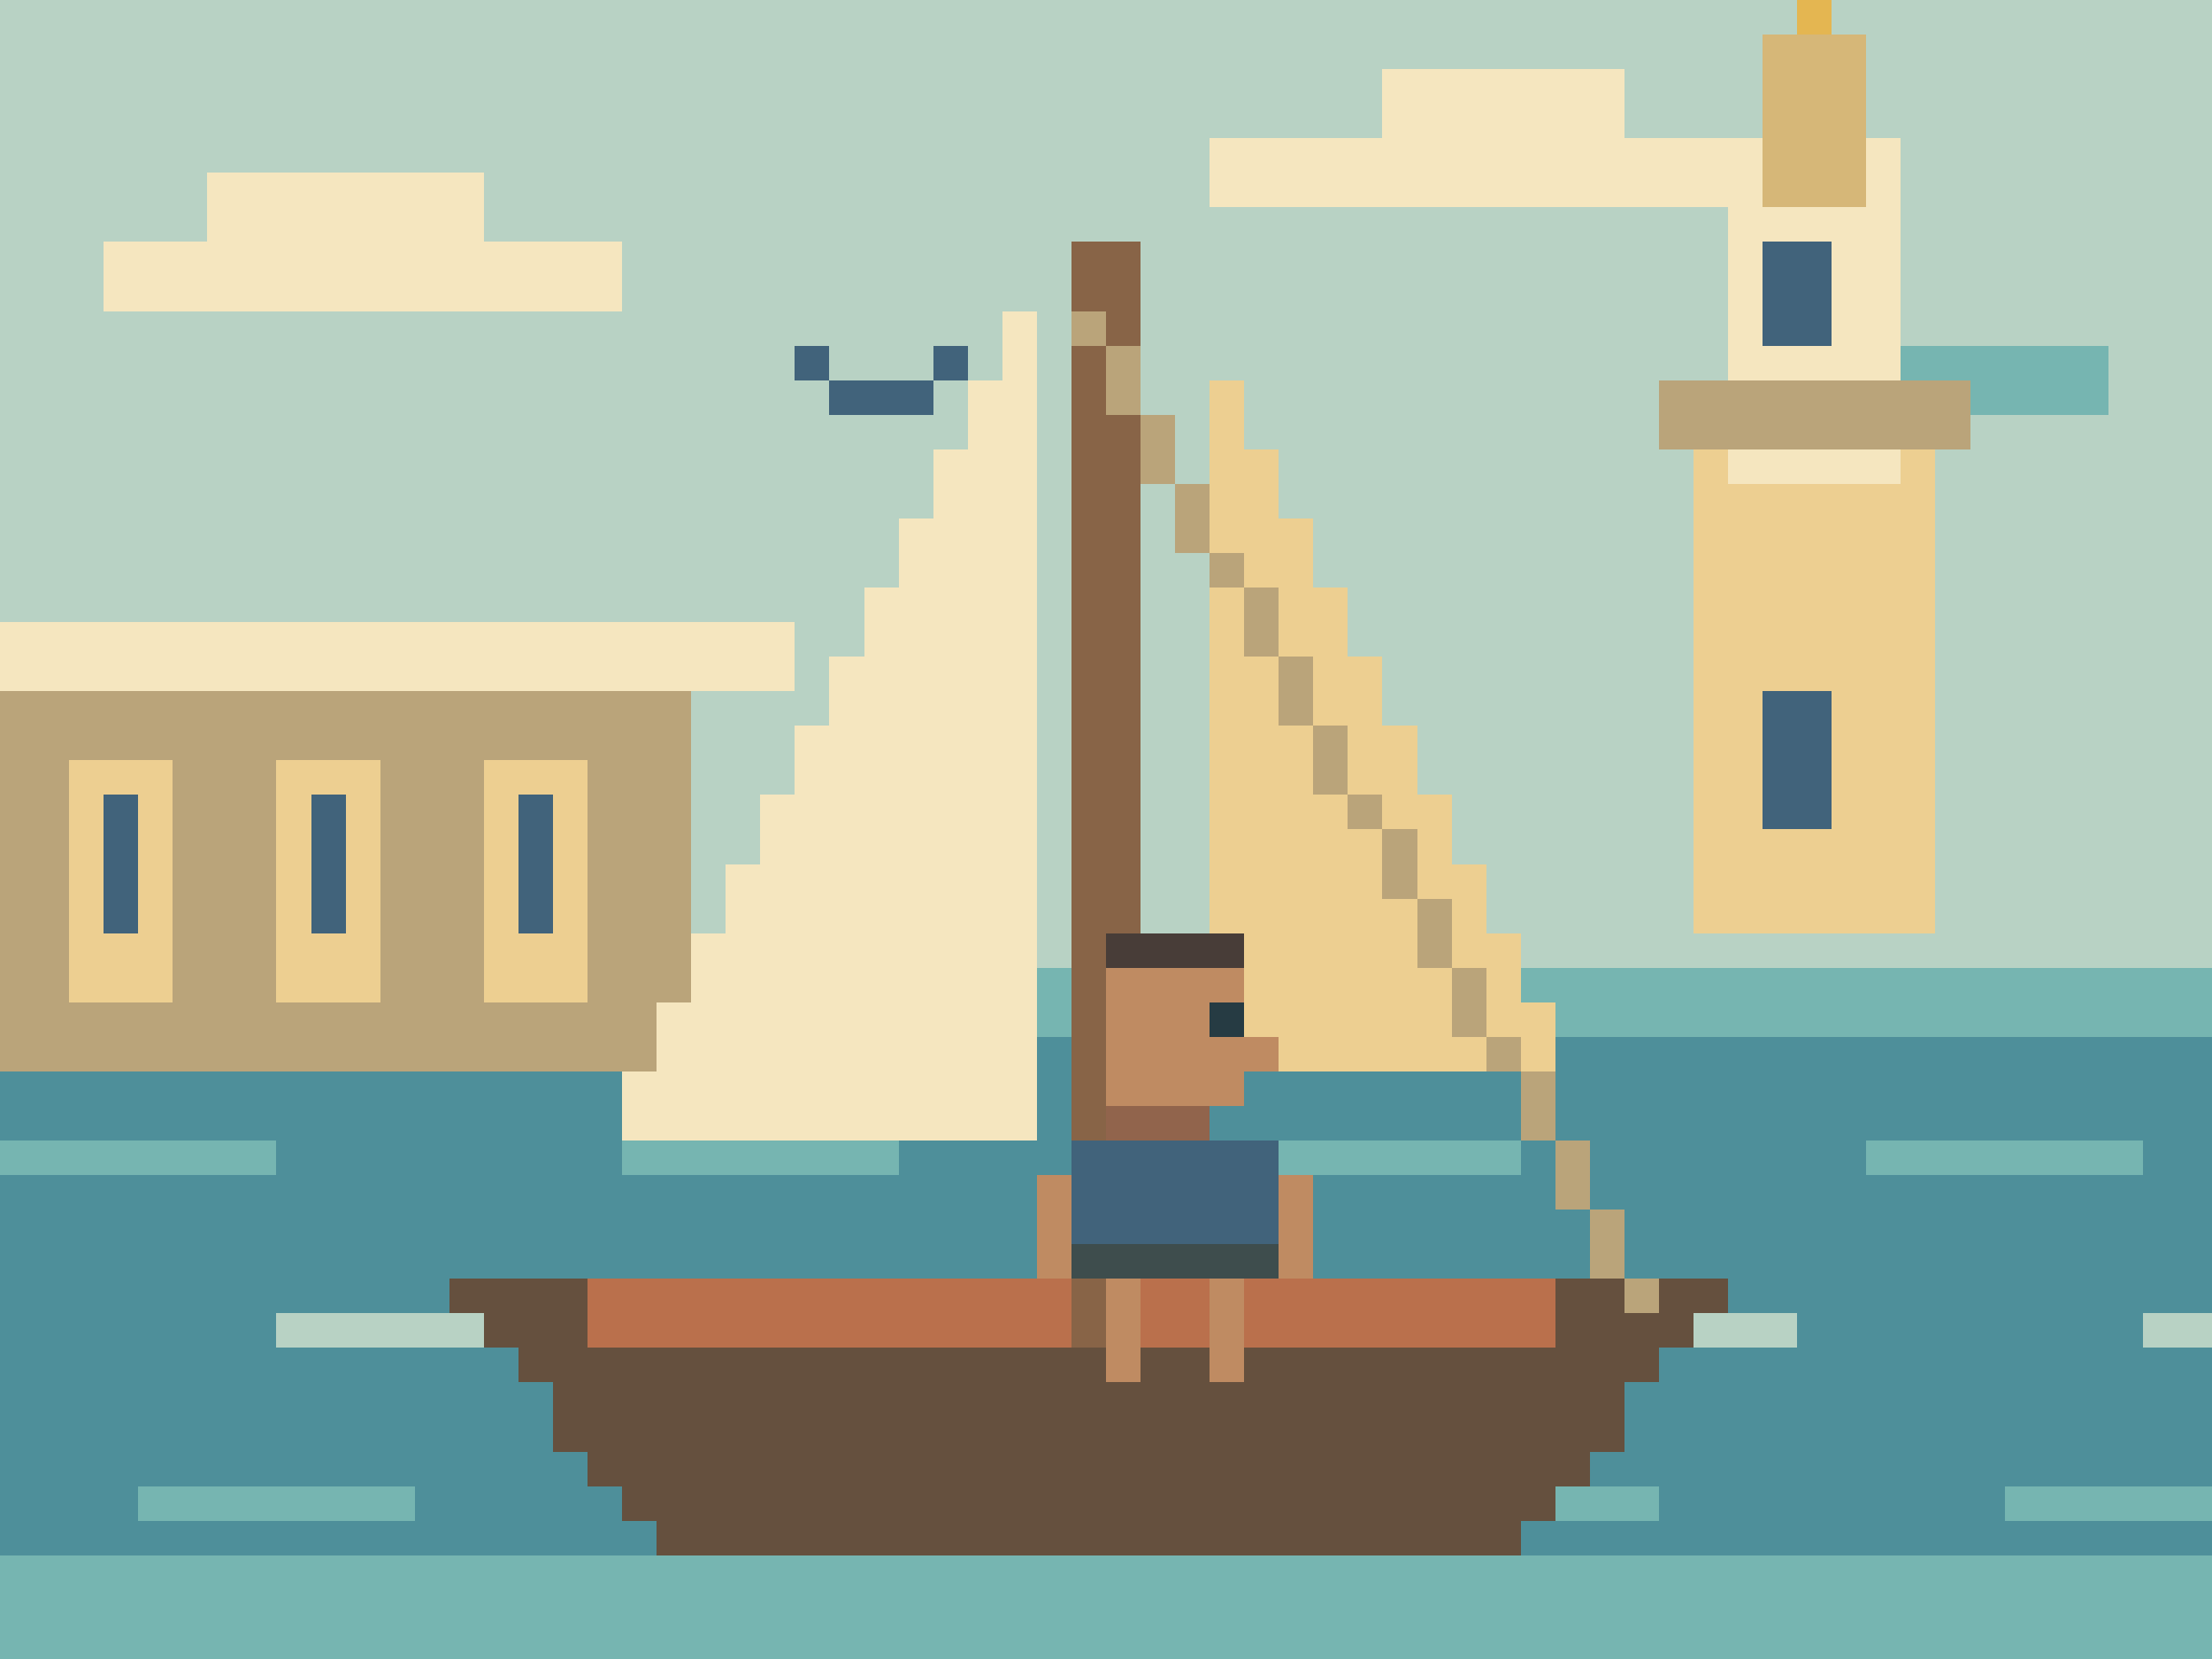
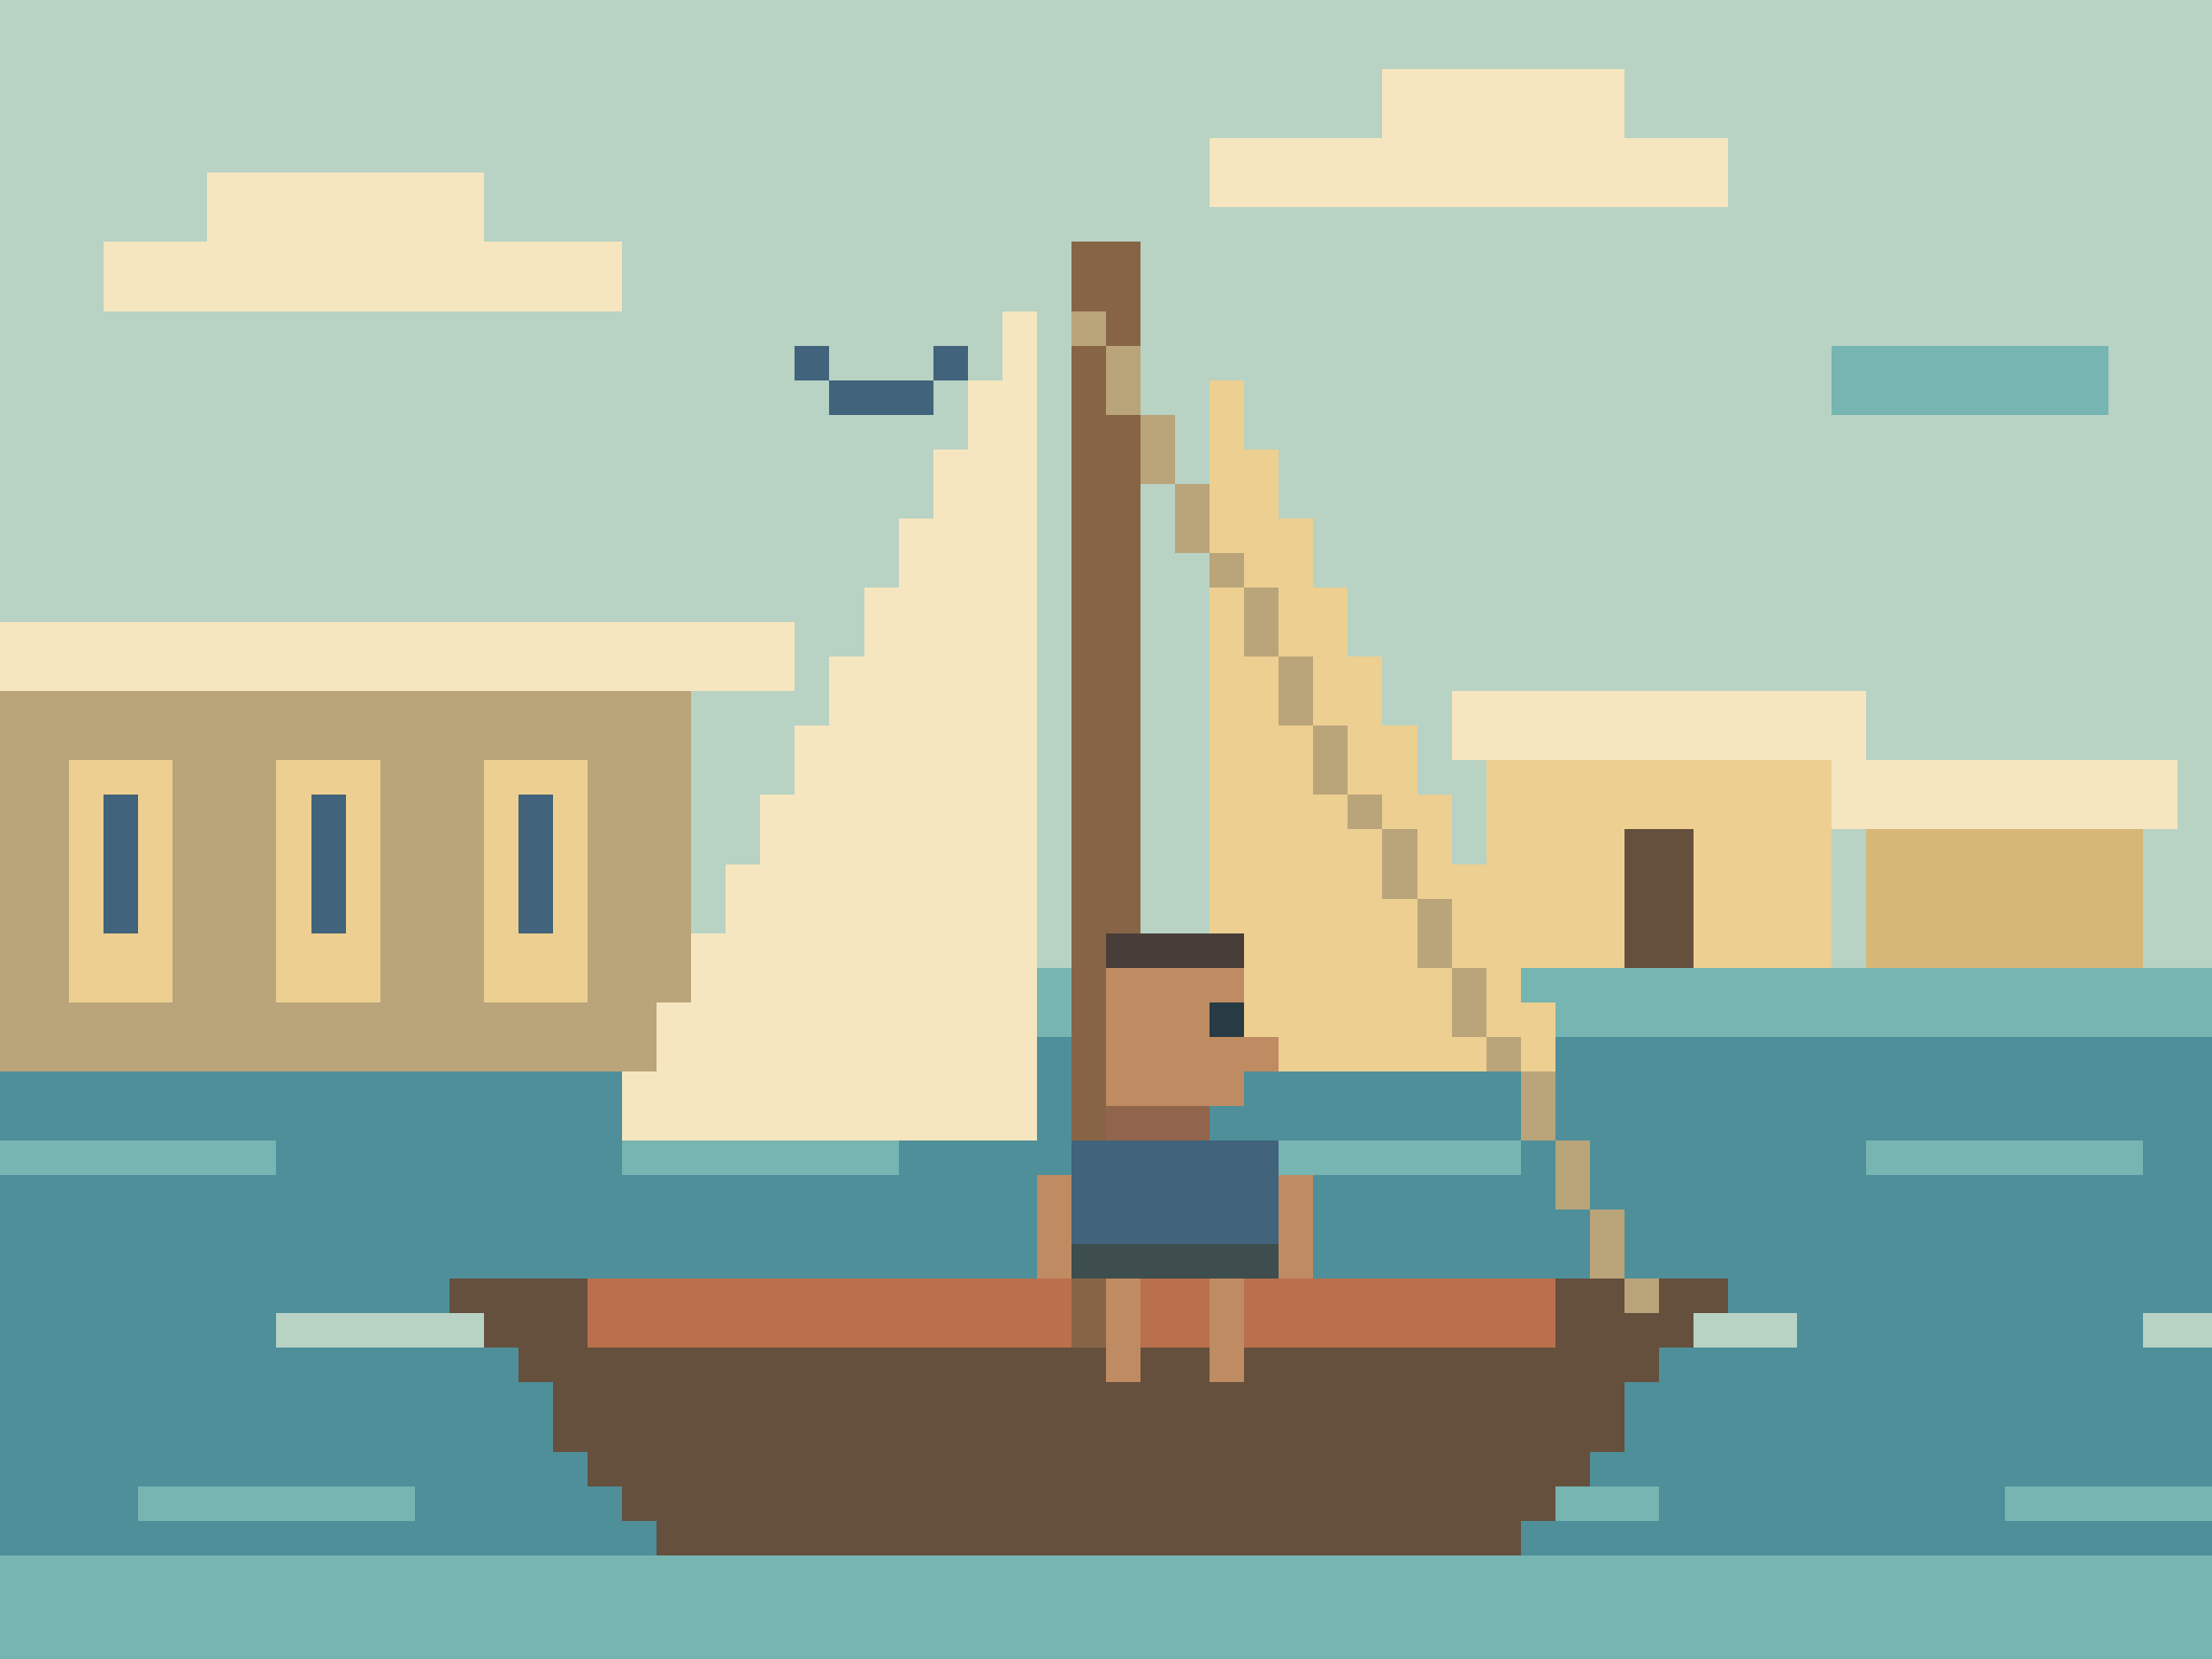
<svg xmlns="http://www.w3.org/2000/svg" width="64" height="48" viewBox="0 0 64 48" shape-rendering="crispEdges" role="img">
  <g fill="#263b43">
    <rect x="35" y="29" width="1" height="1" />
  </g>
  <g fill="#3e4d4d">
    <rect x="31" y="36" width="6" height="1" />
  </g>
  <g fill="#41637b">
-     <rect x="51" y="7" width="2" height="3" />
    <rect x="23" y="10" width="1" height="1" />
    <rect x="27" y="10" width="1" height="1" />
    <rect x="24" y="11" width="3" height="1" />
-     <rect x="51" y="20" width="2" height="4" />
    <rect x="3" y="23" width="1" height="4" />
    <rect x="9" y="23" width="1" height="4" />
    <rect x="15" y="23" width="1" height="4" />
    <rect x="31" y="33" width="6" height="3" />
  </g>
  <g fill="#4e8f9a">
    <rect x="30" y="30" width="1" height="3" />
    <rect x="45" y="30" width="19" height="3" />
    <rect x="0" y="31" width="18" height="2" />
    <rect x="36" y="31" width="8" height="1" />
    <rect x="35" y="32" width="9" height="1" />
    <rect x="8" y="33" width="10" height="1" />
    <rect x="26" y="33" width="5" height="1" />
    <rect x="44" y="33" width="1" height="1" />
    <rect x="46" y="33" width="8" height="1" />
    <rect x="62" y="33" width="2" height="1" />
    <rect x="0" y="34" width="30" height="3" />
    <rect x="38" y="34" width="7" height="1" />
    <rect x="46" y="34" width="18" height="1" />
    <rect x="38" y="35" width="8" height="2" />
    <rect x="47" y="35" width="17" height="2" />
    <rect x="0" y="37" width="13" height="1" />
    <rect x="50" y="37" width="14" height="1" />
    <rect x="0" y="38" width="8" height="1" />
    <rect x="52" y="38" width="10" height="1" />
    <rect x="0" y="39" width="15" height="1" />
    <rect x="48" y="39" width="16" height="1" />
    <rect x="0" y="40" width="16" height="2" />
    <rect x="47" y="40" width="17" height="2" />
    <rect x="0" y="42" width="17" height="1" />
    <rect x="46" y="42" width="18" height="1" />
    <rect x="0" y="43" width="4" height="1" />
    <rect x="12" y="43" width="6" height="1" />
    <rect x="48" y="43" width="10" height="1" />
    <rect x="0" y="44" width="19" height="1" />
    <rect x="44" y="44" width="20" height="1" />
  </g>
  <g fill="#76b5b1">
-     <rect x="55" y="10" width="6" height="1" />
-     <rect x="57" y="11" width="4" height="1" />
+     <rect x="53" y="10" width="8" height="2" />
    <rect x="30" y="28" width="1" height="2" />
    <rect x="44" y="28" width="20" height="1" />
    <rect x="45" y="29" width="19" height="1" />
    <rect x="0" y="33" width="8" height="1" />
    <rect x="18" y="33" width="8" height="1" />
    <rect x="37" y="33" width="7" height="1" />
    <rect x="54" y="33" width="8" height="1" />
    <rect x="4" y="43" width="8" height="1" />
    <rect x="45" y="43" width="3" height="1" />
    <rect x="58" y="43" width="6" height="1" />
    <rect x="0" y="45" width="64" height="3" />
  </g>
  <g fill="#b8d2c4">
-     <rect x="0" y="0" width="52" height="1" />
-     <rect x="53" y="0" width="11" height="1" />
-     <rect x="0" y="1" width="51" height="1" />
-     <rect x="54" y="1" width="10" height="3" />
+     <rect x="0" y="0" width="64" height="2" />
    <rect x="0" y="2" width="40" height="2" />
-     <rect x="47" y="2" width="4" height="2" />
+     <rect x="47" y="2" width="17" height="2" />
    <rect x="0" y="4" width="35" height="1" />
-     <rect x="55" y="4" width="9" height="6" />
+     <rect x="50" y="4" width="14" height="2" />
    <rect x="0" y="5" width="6" height="2" />
    <rect x="14" y="5" width="21" height="1" />
-     <rect x="14" y="6" width="36" height="1" />
+     <rect x="14" y="6" width="50" height="1" />
    <rect x="0" y="7" width="3" height="2" />
    <rect x="18" y="7" width="13" height="2" />
-     <rect x="33" y="7" width="17" height="4" />
+     <rect x="33" y="7" width="31" height="3" />
    <rect x="0" y="9" width="29" height="1" />
    <rect x="30" y="9" width="1" height="19" />
    <rect x="0" y="10" width="23" height="1" />
    <rect x="24" y="10" width="3" height="1" />
    <rect x="28" y="10" width="1" height="1" />
+     <rect x="33" y="10" width="20" height="1" />
    <rect x="61" y="10" width="3" height="2" />
    <rect x="0" y="11" width="24" height="1" />
    <rect x="27" y="11" width="1" height="1" />
    <rect x="33" y="11" width="2" height="1" />
-     <rect x="36" y="11" width="12" height="2" />
+     <rect x="36" y="11" width="17" height="1" />
    <rect x="0" y="12" width="28" height="1" />
    <rect x="34" y="12" width="1" height="2" />
-     <rect x="57" y="12" width="7" height="1" />
+     <rect x="36" y="12" width="28" height="1" />
    <rect x="0" y="13" width="27" height="2" />
-     <rect x="37" y="13" width="12" height="2" />
-     <rect x="56" y="13" width="8" height="14" />
+     <rect x="37" y="13" width="27" height="2" />
    <rect x="33" y="14" width="1" height="2" />
    <rect x="0" y="15" width="26" height="2" />
-     <rect x="38" y="15" width="11" height="2" />
+     <rect x="38" y="15" width="26" height="2" />
    <rect x="33" y="16" width="2" height="11" />
    <rect x="0" y="17" width="25" height="1" />
-     <rect x="39" y="17" width="10" height="2" />
+     <rect x="39" y="17" width="25" height="2" />
    <rect x="23" y="18" width="2" height="1" />
    <rect x="23" y="19" width="1" height="1" />
-     <rect x="40" y="19" width="9" height="2" />
+     <rect x="40" y="19" width="24" height="1" />
    <rect x="20" y="20" width="4" height="1" />
+     <rect x="40" y="20" width="2" height="1" />
+     <rect x="54" y="20" width="10" height="2" />
    <rect x="20" y="21" width="3" height="2" />
-     <rect x="41" y="21" width="8" height="2" />
+     <rect x="41" y="21" width="1" height="1" />
+     <rect x="41" y="22" width="2" height="1" />
+     <rect x="63" y="22" width="1" height="2" />
    <rect x="20" y="23" width="2" height="2" />
-     <rect x="42" y="23" width="7" height="2" />
+     <rect x="42" y="23" width="1" height="2" />
+     <rect x="53" y="24" width="1" height="4" />
+     <rect x="62" y="24" width="2" height="4" />
    <rect x="20" y="25" width="1" height="2" />
-     <rect x="43" y="25" width="6" height="2" />
-     <rect x="44" y="27" width="20" height="1" />
    <rect x="8" y="38" width="6" height="1" />
    <rect x="49" y="38" width="3" height="1" />
    <rect x="62" y="38" width="2" height="1" />
  </g>
  <g fill="#f5e6bf">
    <rect x="40" y="2" width="7" height="2" />
-     <rect x="35" y="4" width="16" height="2" />
-     <rect x="54" y="4" width="1" height="2" />
+     <rect x="35" y="4" width="15" height="2" />
    <rect x="6" y="5" width="8" height="2" />
-     <rect x="50" y="6" width="5" height="1" />
    <rect x="3" y="7" width="15" height="2" />
-     <rect x="50" y="7" width="1" height="3" />
-     <rect x="53" y="7" width="2" height="3" />
    <rect x="29" y="9" width="1" height="2" />
-     <rect x="50" y="10" width="5" height="1" />
    <rect x="28" y="11" width="2" height="2" />
    <rect x="27" y="13" width="3" height="2" />
-     <rect x="50" y="13" width="5" height="1" />
    <rect x="26" y="15" width="4" height="2" />
    <rect x="25" y="17" width="5" height="2" />
    <rect x="0" y="18" width="23" height="2" />
    <rect x="24" y="19" width="6" height="2" />
+     <rect x="42" y="20" width="12" height="2" />
    <rect x="23" y="21" width="7" height="2" />
+     <rect x="53" y="22" width="10" height="2" />
    <rect x="22" y="23" width="8" height="2" />
    <rect x="21" y="25" width="9" height="2" />
    <rect x="20" y="27" width="10" height="2" />
    <rect x="19" y="29" width="11" height="2" />
    <rect x="18" y="31" width="12" height="2" />
  </g>
  <g fill="#d6b778">
-     <rect x="51" y="1" width="3" height="5" />
+     <rect x="54" y="24" width="8" height="4" />
  </g>
  <g fill="#baa47a">
    <rect x="31" y="9" width="1" height="1" />
    <rect x="32" y="10" width="1" height="2" />
-     <rect x="48" y="11" width="9" height="2" />
    <rect x="33" y="12" width="1" height="2" />
    <rect x="34" y="14" width="1" height="2" />
    <rect x="35" y="16" width="1" height="1" />
    <rect x="36" y="17" width="1" height="2" />
    <rect x="37" y="19" width="1" height="2" />
    <rect x="0" y="20" width="20" height="2" />
    <rect x="38" y="21" width="1" height="2" />
    <rect x="0" y="22" width="2" height="7" />
    <rect x="5" y="22" width="3" height="7" />
    <rect x="11" y="22" width="3" height="7" />
    <rect x="17" y="22" width="3" height="7" />
    <rect x="39" y="23" width="1" height="1" />
    <rect x="40" y="24" width="1" height="2" />
    <rect x="41" y="26" width="1" height="2" />
    <rect x="42" y="28" width="1" height="2" />
    <rect x="0" y="29" width="19" height="2" />
    <rect x="43" y="30" width="1" height="1" />
    <rect x="44" y="31" width="1" height="2" />
    <rect x="45" y="33" width="1" height="2" />
    <rect x="46" y="35" width="1" height="2" />
    <rect x="47" y="37" width="1" height="1" />
  </g>
  <g fill="#edcf91">
    <rect x="35" y="11" width="1" height="2" />
    <rect x="35" y="13" width="2" height="2" />
-     <rect x="49" y="13" width="1" height="1" />
-     <rect x="55" y="13" width="1" height="1" />
-     <rect x="49" y="14" width="7" height="6" />
    <rect x="35" y="15" width="3" height="1" />
    <rect x="36" y="16" width="2" height="1" />
    <rect x="35" y="17" width="1" height="2" />
    <rect x="37" y="17" width="2" height="2" />
    <rect x="35" y="19" width="2" height="2" />
    <rect x="38" y="19" width="2" height="2" />
-     <rect x="49" y="20" width="2" height="4" />
-     <rect x="53" y="20" width="3" height="4" />
    <rect x="35" y="21" width="3" height="2" />
    <rect x="39" y="21" width="2" height="2" />
    <rect x="2" y="22" width="3" height="1" />
    <rect x="8" y="22" width="3" height="1" />
    <rect x="14" y="22" width="3" height="1" />
+     <rect x="43" y="22" width="10" height="2" />
    <rect x="2" y="23" width="1" height="4" />
    <rect x="4" y="23" width="1" height="4" />
    <rect x="8" y="23" width="1" height="4" />
    <rect x="10" y="23" width="1" height="4" />
    <rect x="14" y="23" width="1" height="4" />
    <rect x="16" y="23" width="1" height="4" />
    <rect x="35" y="23" width="4" height="1" />
    <rect x="40" y="23" width="2" height="1" />
    <rect x="35" y="24" width="5" height="2" />
    <rect x="41" y="24" width="1" height="1" />
-     <rect x="49" y="24" width="7" height="3" />
-     <rect x="41" y="25" width="2" height="1" />
+     <rect x="43" y="24" width="4" height="1" />
+     <rect x="49" y="24" width="4" height="4" />
+     <rect x="41" y="25" width="6" height="1" />
    <rect x="35" y="26" width="6" height="1" />
-     <rect x="42" y="26" width="1" height="1" />
+     <rect x="42" y="26" width="5" height="2" />
    <rect x="2" y="27" width="3" height="2" />
    <rect x="8" y="27" width="3" height="2" />
    <rect x="14" y="27" width="3" height="2" />
    <rect x="36" y="27" width="5" height="1" />
-     <rect x="42" y="27" width="2" height="1" />
    <rect x="36" y="28" width="6" height="2" />
    <rect x="43" y="28" width="1" height="1" />
    <rect x="43" y="29" width="2" height="1" />
    <rect x="37" y="30" width="6" height="1" />
    <rect x="44" y="30" width="1" height="1" />
  </g>
  <g fill="#886447">
    <rect x="31" y="7" width="2" height="2" />
    <rect x="32" y="9" width="1" height="1" />
    <rect x="31" y="10" width="1" height="2" />
    <rect x="31" y="12" width="2" height="15" />
    <rect x="31" y="27" width="1" height="6" />
    <rect x="31" y="37" width="1" height="2" />
  </g>
  <g fill="#65503e">
+     <rect x="47" y="24" width="2" height="4" />
    <rect x="13" y="37" width="4" height="1" />
    <rect x="45" y="37" width="2" height="1" />
    <rect x="48" y="37" width="2" height="1" />
    <rect x="14" y="38" width="3" height="1" />
    <rect x="45" y="38" width="4" height="1" />
    <rect x="15" y="39" width="17" height="1" />
    <rect x="33" y="39" width="2" height="1" />
    <rect x="36" y="39" width="12" height="1" />
    <rect x="16" y="40" width="31" height="2" />
    <rect x="17" y="42" width="29" height="1" />
    <rect x="18" y="43" width="27" height="1" />
    <rect x="19" y="44" width="25" height="1" />
  </g>
  <g fill="#ba704c">
    <rect x="17" y="37" width="14" height="2" />
    <rect x="33" y="37" width="2" height="2" />
    <rect x="36" y="37" width="9" height="2" />
  </g>
-   <g fill="#e4b651">
-     <rect x="52" y="0" width="1" height="1" />
-   </g>
  <g fill="#bf8b62">
    <rect x="32" y="28" width="4" height="1" />
    <rect x="32" y="29" width="3" height="1" />
    <rect x="32" y="30" width="5" height="1" />
    <rect x="32" y="31" width="4" height="1" />
    <rect x="30" y="34" width="1" height="3" />
    <rect x="37" y="34" width="1" height="3" />
    <rect x="32" y="37" width="1" height="3" />
    <rect x="35" y="37" width="1" height="3" />
  </g>
  <g fill="#91644c">
    <rect x="32" y="32" width="3" height="1" />
  </g>
  <g fill="#483d38">
    <rect x="32" y="27" width="4" height="1" />
  </g>
</svg>
